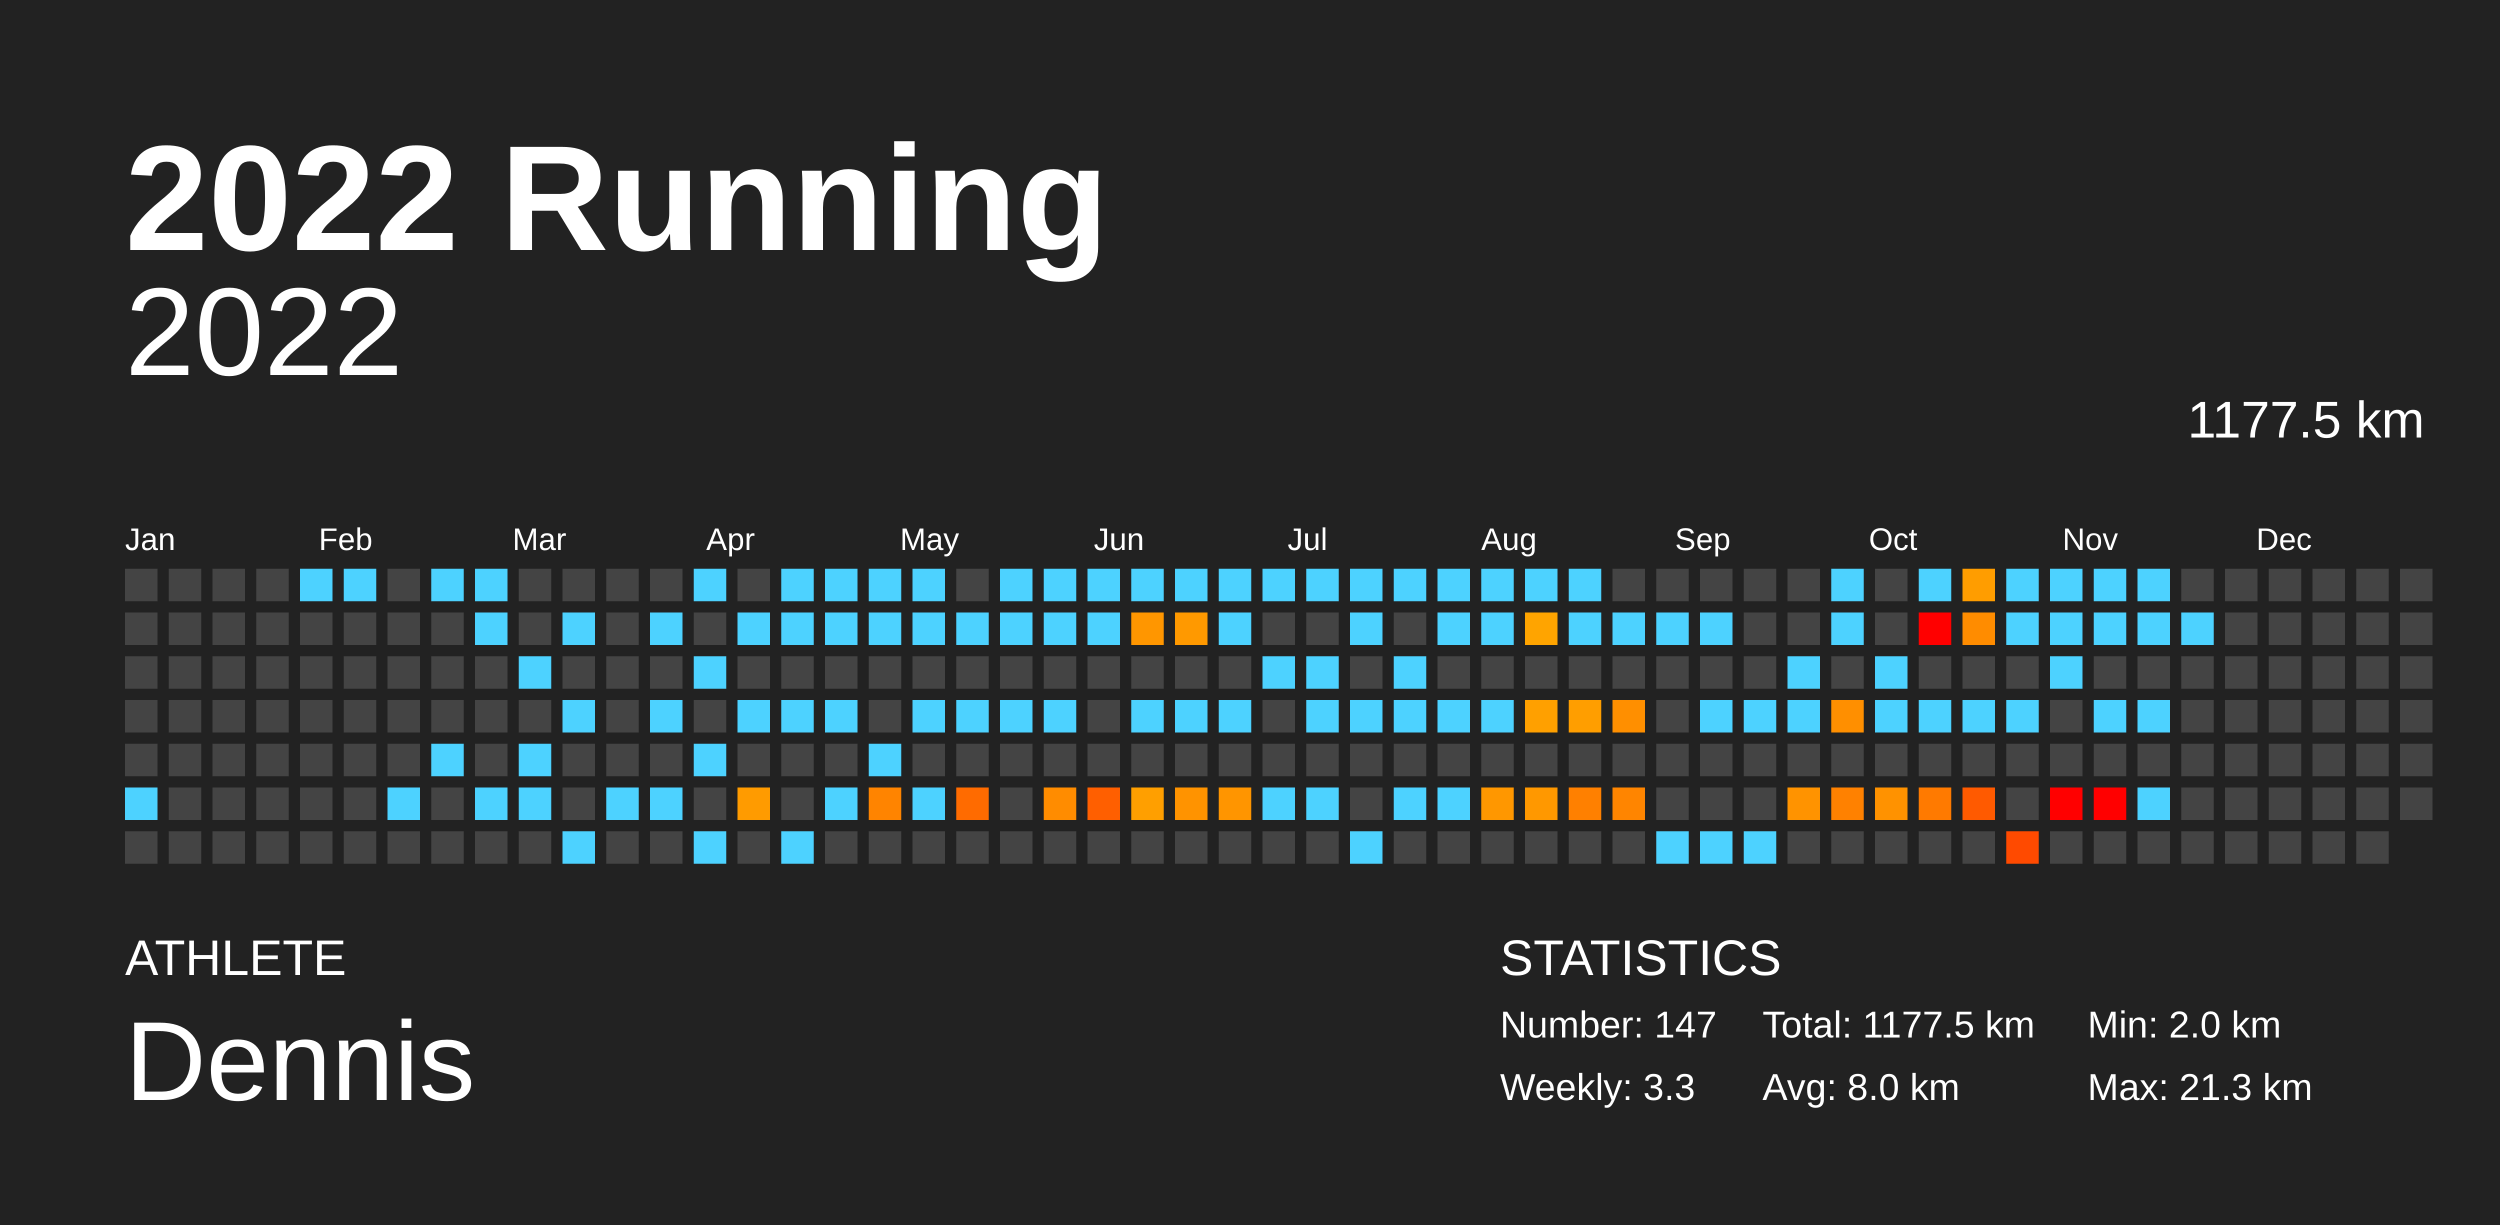
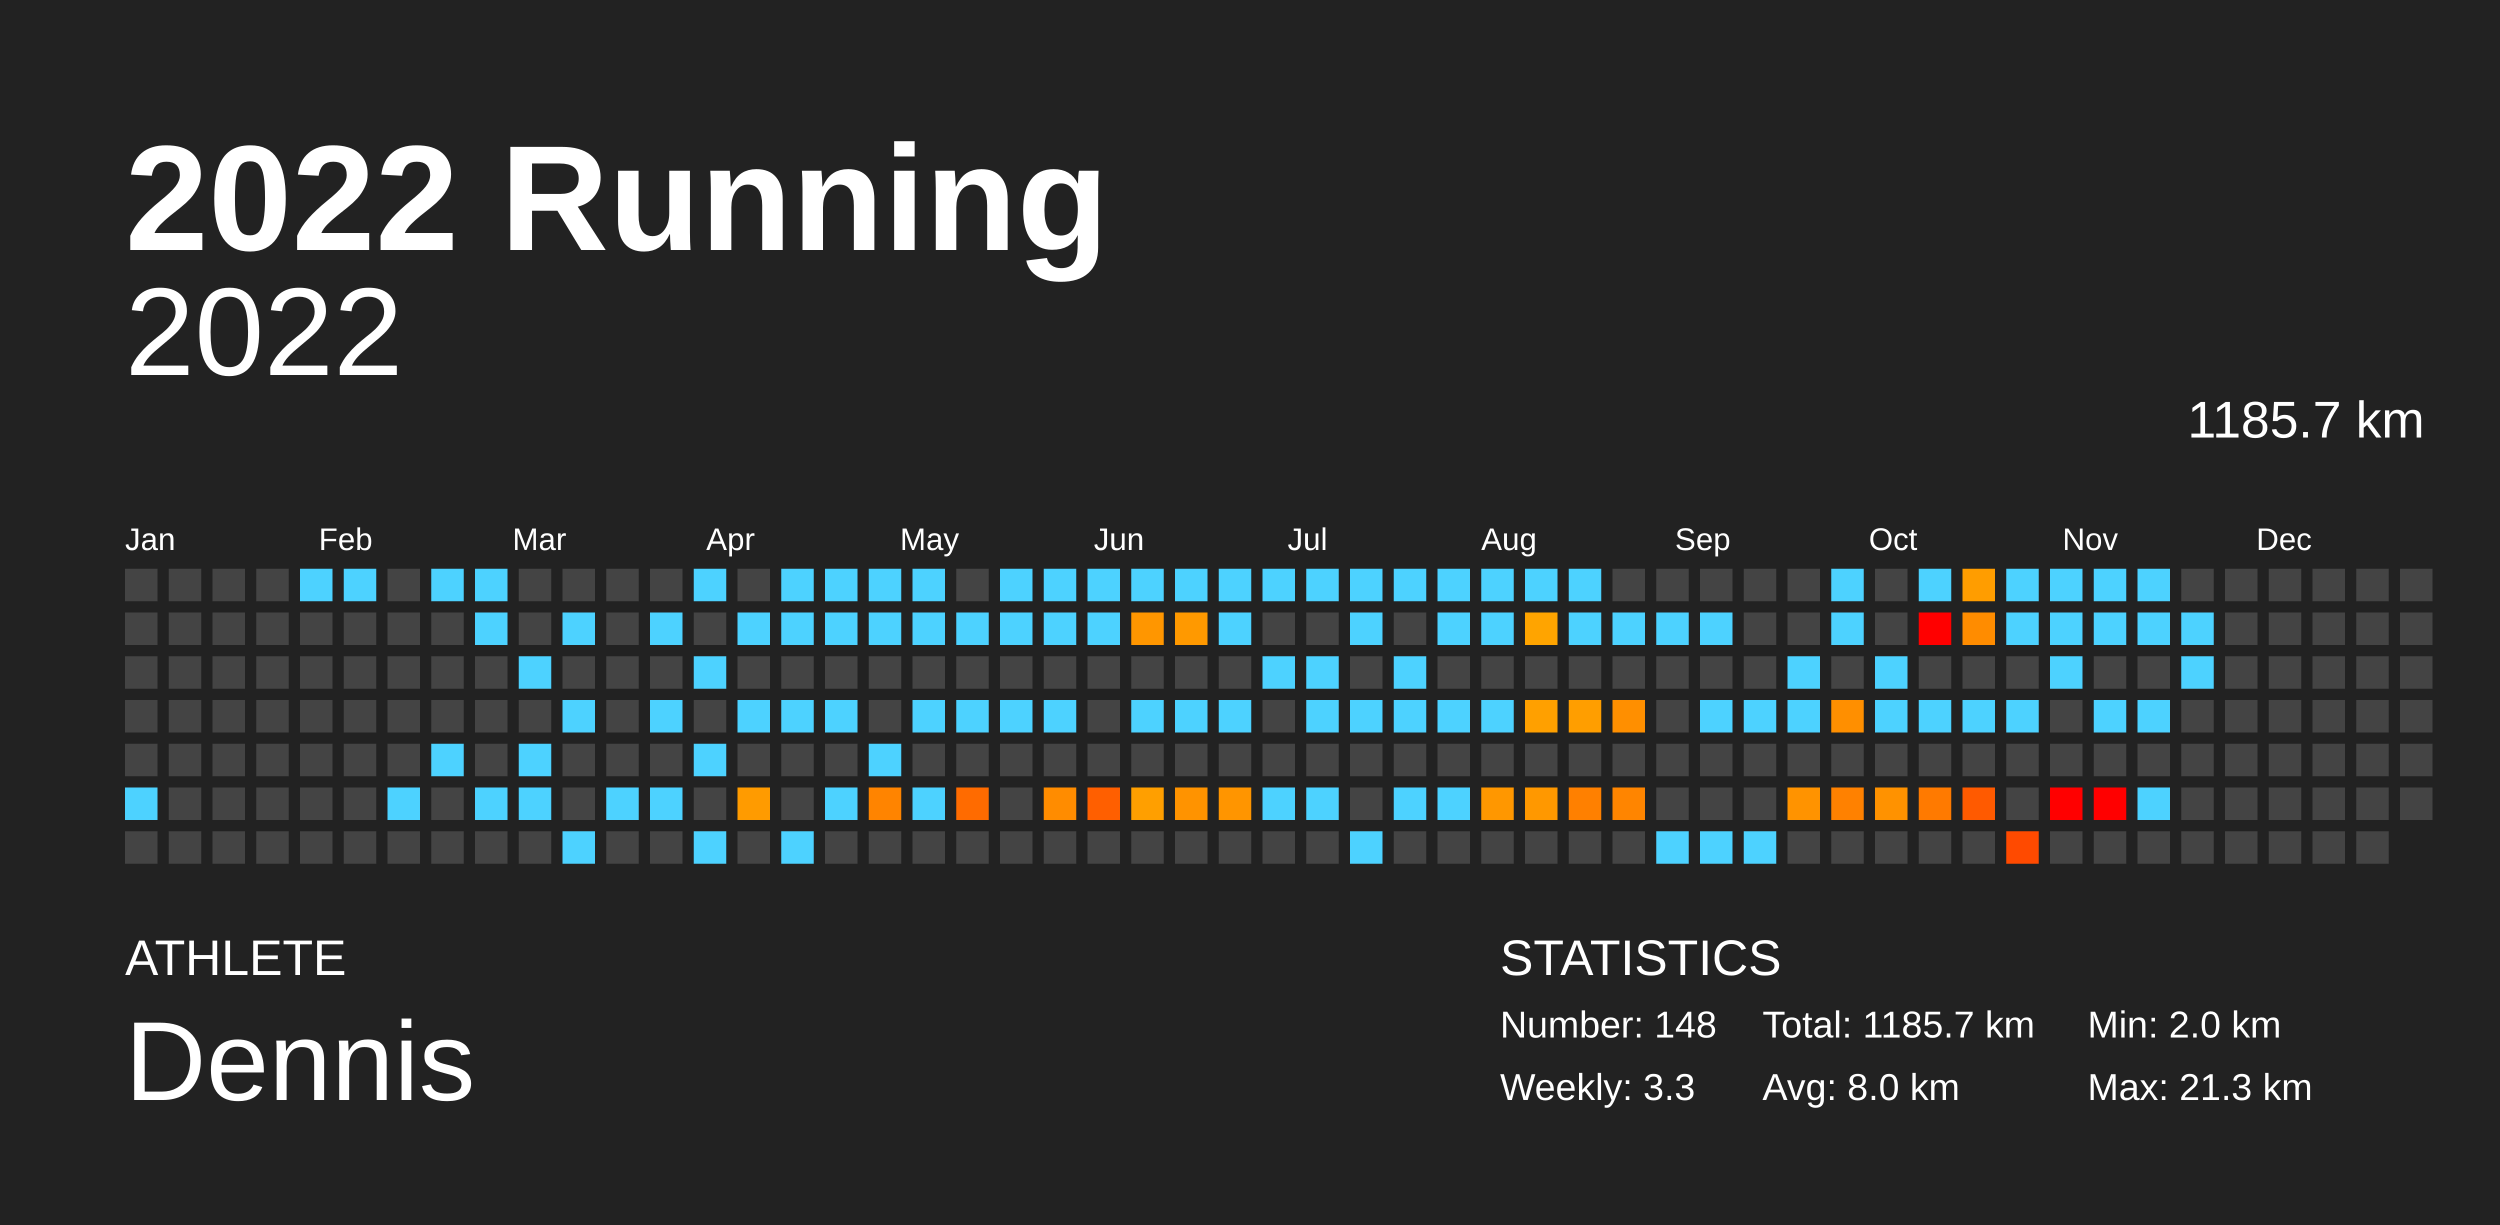
<svg xmlns="http://www.w3.org/2000/svg" baseProfile="full" height="98mm" version="1.1" viewBox="0,0,200,98" width="200mm">
  <defs />
  <rect fill="#222222" height="98" width="200" x="0" y="0" />
  <text fill="#FFFFFF" style="font-size:12px; font-family:Arial; font-weight:bold;" x="10" y="20">2022 Running</text>
  <text fill="#FFFFFF" style="font-size:4px; font-family:Arial" x="10" y="78">ATHLETE</text>
  <text fill="#FFFFFF" style="font-size:9px; font-family:Arial" x="10" y="88">Dennis</text>
  <text fill="#FFFFFF" style="font-size:4px; font-family:Arial" x="120" y="78">STATISTICS</text>
-   <text fill="#FFFFFF" style="font-size:3px; font-family:Arial" x="120" y="83">Number: 147</text>
+   <text fill="#FFFFFF" style="font-size:3px; font-family:Arial" x="120" y="83">Number: 148</text>
  <text fill="#FFFFFF" style="font-size:3px; font-family:Arial" x="120" y="88">Weekly: 3.3</text>
-   <text fill="#FFFFFF" style="font-size:3px; font-family:Arial" x="141" y="83">Total: 1177.5 km</text>
+   <text fill="#FFFFFF" style="font-size:3px; font-family:Arial" x="141" y="83">Total: 1185.7 km</text>
  <text fill="#FFFFFF" style="font-size:3px; font-family:Arial" x="141" y="88">Avg: 8.0 km</text>
  <text fill="#FFFFFF" style="font-size:3px; font-family:Arial" x="167" y="83">Min: 2.0 km</text>
  <text fill="#FFFFFF" style="font-size:3px; font-family:Arial" x="167" y="88">Max: 21.3 km</text>
  <text alignment-baseline="hanging" fill="#FFFFFF" style="font-size:10.0px; font-family:Arial;" x="10" y="30">2022</text>
-   <text alignment-baseline="hanging" fill="#FFFFFF" style="font-size:4.125px; font-family:Arial;" x="175" y="35">1177.5 km</text>
+   <text alignment-baseline="hanging" fill="#FFFFFF" style="font-size:4.125px; font-family:Arial;" x="175" y="35">1185.7 km</text>
  <text fill="#FFFFFF" style="font-size:2.5px; font-family:Arial" x="10.0" y="44">Jan</text>
  <text fill="#FFFFFF" style="font-size:2.5px; font-family:Arial" x="25.5" y="44">Feb</text>
  <text fill="#FFFFFF" style="font-size:2.5px; font-family:Arial" x="41.0" y="44">Mar</text>
  <text fill="#FFFFFF" style="font-size:2.5px; font-family:Arial" x="56.5" y="44">Apr</text>
  <text fill="#FFFFFF" style="font-size:2.5px; font-family:Arial" x="72.0" y="44">May</text>
  <text fill="#FFFFFF" style="font-size:2.5px; font-family:Arial" x="87.5" y="44">Jun</text>
  <text fill="#FFFFFF" style="font-size:2.5px; font-family:Arial" x="103.0" y="44">Jul</text>
  <text fill="#FFFFFF" style="font-size:2.5px; font-family:Arial" x="118.5" y="44">Aug</text>
  <text fill="#FFFFFF" style="font-size:2.5px; font-family:Arial" x="134.0" y="44">Sep</text>
  <text fill="#FFFFFF" style="font-size:2.5px; font-family:Arial" x="149.5" y="44">Oct</text>
  <text fill="#FFFFFF" style="font-size:2.5px; font-family:Arial" x="165.0" y="44">Nov</text>
  <text fill="#FFFFFF" style="font-size:2.5px; font-family:Arial" x="180.5" y="44">Dec</text>
  <rect fill="#444444" height="2.6" width="2.6" x="10.0" y="45.5" />
  <rect fill="#444444" height="2.6" width="2.6" x="10.0" y="49.0" />
  <rect fill="#444444" height="2.6" width="2.6" x="10.0" y="52.5" />
  <rect fill="#444444" height="2.6" width="2.6" x="10.0" y="56.0" />
  <rect fill="#444444" height="2.6" width="2.6" x="10.0" y="59.5" />
  <rect fill="#4dd2ff" height="2.6" width="2.6" x="10.0" y="63.0" />
  <rect fill="#444444" height="2.6" width="2.6" x="10.0" y="66.5" />
  <rect fill="#444444" height="2.6" width="2.6" x="13.5" y="45.5" />
  <rect fill="#444444" height="2.6" width="2.6" x="13.5" y="49.0" />
  <rect fill="#444444" height="2.6" width="2.6" x="13.5" y="52.5" />
  <rect fill="#444444" height="2.6" width="2.6" x="13.5" y="56.0" />
  <rect fill="#444444" height="2.6" width="2.6" x="13.5" y="59.5" />
  <rect fill="#444444" height="2.6" width="2.6" x="13.5" y="63.0" />
  <rect fill="#444444" height="2.6" width="2.6" x="13.5" y="66.5" />
  <rect fill="#444444" height="2.6" width="2.6" x="17.0" y="45.5" />
  <rect fill="#444444" height="2.6" width="2.6" x="17.0" y="49.0" />
  <rect fill="#444444" height="2.6" width="2.6" x="17.0" y="52.5" />
  <rect fill="#444444" height="2.6" width="2.6" x="17.0" y="56.0" />
  <rect fill="#444444" height="2.6" width="2.6" x="17.0" y="59.5" />
  <rect fill="#444444" height="2.6" width="2.6" x="17.0" y="63.0" />
  <rect fill="#444444" height="2.6" width="2.6" x="17.0" y="66.5" />
  <rect fill="#444444" height="2.6" width="2.6" x="20.5" y="45.5" />
  <rect fill="#444444" height="2.6" width="2.6" x="20.5" y="49.0" />
  <rect fill="#444444" height="2.6" width="2.6" x="20.5" y="52.5" />
  <rect fill="#444444" height="2.6" width="2.6" x="20.5" y="56.0" />
  <rect fill="#444444" height="2.6" width="2.6" x="20.5" y="59.5" />
  <rect fill="#444444" height="2.6" width="2.6" x="20.5" y="63.0" />
  <rect fill="#444444" height="2.6" width="2.6" x="20.5" y="66.5" />
  <rect fill="#4dd2ff" height="2.6" width="2.6" x="24.0" y="45.5" />
  <rect fill="#444444" height="2.6" width="2.6" x="24.0" y="49.0" />
  <rect fill="#444444" height="2.6" width="2.6" x="24.0" y="52.5" />
  <rect fill="#444444" height="2.6" width="2.6" x="24.0" y="56.0" />
  <rect fill="#444444" height="2.6" width="2.6" x="24.0" y="59.5" />
  <rect fill="#444444" height="2.6" width="2.6" x="24.0" y="63.0" />
  <rect fill="#444444" height="2.6" width="2.6" x="24.0" y="66.5" />
  <rect fill="#4dd2ff" height="2.6" width="2.6" x="27.5" y="45.5" />
  <rect fill="#444444" height="2.6" width="2.6" x="27.5" y="49.0" />
  <rect fill="#444444" height="2.6" width="2.6" x="27.5" y="52.5" />
  <rect fill="#444444" height="2.6" width="2.6" x="27.5" y="56.0" />
  <rect fill="#444444" height="2.6" width="2.6" x="27.5" y="59.5" />
  <rect fill="#444444" height="2.6" width="2.6" x="27.5" y="63.0" />
  <rect fill="#444444" height="2.6" width="2.6" x="27.5" y="66.5" />
  <rect fill="#444444" height="2.6" width="2.6" x="31.0" y="45.5" />
  <rect fill="#444444" height="2.6" width="2.6" x="31.0" y="49.0" />
  <rect fill="#444444" height="2.6" width="2.6" x="31.0" y="52.5" />
  <rect fill="#444444" height="2.6" width="2.6" x="31.0" y="56.0" />
  <rect fill="#444444" height="2.6" width="2.6" x="31.0" y="59.5" />
  <rect fill="#4dd2ff" height="2.6" width="2.6" x="31.0" y="63.0" />
  <rect fill="#444444" height="2.6" width="2.6" x="31.0" y="66.5" />
  <rect fill="#4dd2ff" height="2.6" width="2.6" x="34.5" y="45.5" />
  <rect fill="#444444" height="2.6" width="2.6" x="34.5" y="49.0" />
  <rect fill="#444444" height="2.6" width="2.6" x="34.5" y="52.5" />
  <rect fill="#444444" height="2.6" width="2.6" x="34.5" y="56.0" />
  <rect fill="#4dd2ff" height="2.6" width="2.6" x="34.5" y="59.5" />
  <rect fill="#444444" height="2.6" width="2.6" x="34.5" y="63.0" />
  <rect fill="#444444" height="2.6" width="2.6" x="34.5" y="66.5" />
  <rect fill="#4dd2ff" height="2.6" width="2.6" x="38.0" y="45.5" />
  <rect fill="#4dd2ff" height="2.6" width="2.6" x="38.0" y="49.0" />
  <rect fill="#444444" height="2.6" width="2.6" x="38.0" y="52.5" />
  <rect fill="#444444" height="2.6" width="2.6" x="38.0" y="56.0" />
  <rect fill="#444444" height="2.6" width="2.6" x="38.0" y="59.5" />
  <rect fill="#4dd2ff" height="2.6" width="2.6" x="38.0" y="63.0" />
  <rect fill="#444444" height="2.6" width="2.6" x="38.0" y="66.5" />
  <rect fill="#444444" height="2.6" width="2.6" x="41.5" y="45.5" />
  <rect fill="#444444" height="2.6" width="2.6" x="41.5" y="49.0" />
  <rect fill="#4dd2ff" height="2.6" width="2.6" x="41.5" y="52.5" />
  <rect fill="#444444" height="2.6" width="2.6" x="41.5" y="56.0" />
  <rect fill="#4dd2ff" height="2.6" width="2.6" x="41.5" y="59.5" />
  <rect fill="#4dd2ff" height="2.6" width="2.6" x="41.5" y="63.0" />
  <rect fill="#444444" height="2.6" width="2.6" x="41.5" y="66.5" />
  <rect fill="#444444" height="2.6" width="2.6" x="45.0" y="45.5" />
  <rect fill="#4dd2ff" height="2.6" width="2.6" x="45.0" y="49.0" />
  <rect fill="#444444" height="2.6" width="2.6" x="45.0" y="52.5" />
  <rect fill="#4dd2ff" height="2.6" width="2.6" x="45.0" y="56.0" />
  <rect fill="#444444" height="2.6" width="2.6" x="45.0" y="59.5" />
  <rect fill="#444444" height="2.6" width="2.6" x="45.0" y="63.0" />
  <rect fill="#4dd2ff" height="2.6" width="2.6" x="45.0" y="66.5" />
  <rect fill="#444444" height="2.6" width="2.6" x="48.5" y="45.5" />
  <rect fill="#444444" height="2.6" width="2.6" x="48.5" y="49.0" />
  <rect fill="#444444" height="2.6" width="2.6" x="48.5" y="52.5" />
  <rect fill="#444444" height="2.6" width="2.6" x="48.5" y="56.0" />
  <rect fill="#444444" height="2.6" width="2.6" x="48.5" y="59.5" />
  <rect fill="#4dd2ff" height="2.6" width="2.6" x="48.5" y="63.0" />
  <rect fill="#444444" height="2.6" width="2.6" x="48.5" y="66.5" />
  <rect fill="#444444" height="2.6" width="2.6" x="52.0" y="45.5" />
  <rect fill="#4dd2ff" height="2.6" width="2.6" x="52.0" y="49.0" />
  <rect fill="#444444" height="2.6" width="2.6" x="52.0" y="52.5" />
  <rect fill="#4dd2ff" height="2.6" width="2.6" x="52.0" y="56.0" />
  <rect fill="#444444" height="2.6" width="2.6" x="52.0" y="59.5" />
  <rect fill="#4dd2ff" height="2.6" width="2.6" x="52.0" y="63.0" />
  <rect fill="#444444" height="2.6" width="2.6" x="52.0" y="66.5" />
  <rect fill="#4dd2ff" height="2.6" width="2.6" x="55.5" y="45.5" />
  <rect fill="#444444" height="2.6" width="2.6" x="55.5" y="49.0" />
  <rect fill="#4dd2ff" height="2.6" width="2.6" x="55.5" y="52.5" />
  <rect fill="#444444" height="2.6" width="2.6" x="55.5" y="56.0" />
  <rect fill="#4dd2ff" height="2.6" width="2.6" x="55.5" y="59.5" />
  <rect fill="#444444" height="2.6" width="2.6" x="55.5" y="63.0" />
  <rect fill="#4dd2ff" height="2.6" width="2.6" x="55.5" y="66.5" />
  <rect fill="#444444" height="2.6" width="2.6" x="59.0" y="45.5" />
  <rect fill="#4dd2ff" height="2.6" width="2.6" x="59.0" y="49.0" />
  <rect fill="#444444" height="2.6" width="2.6" x="59.0" y="52.5" />
  <rect fill="#4dd2ff" height="2.6" width="2.6" x="59.0" y="56.0" />
  <rect fill="#444444" height="2.6" width="2.6" x="59.0" y="59.5" />
  <rect fill="#ff9b00" height="2.6" width="2.6" x="59.0" y="63.0" />
  <rect fill="#444444" height="2.6" width="2.6" x="59.0" y="66.5" />
  <rect fill="#4dd2ff" height="2.6" width="2.6" x="62.5" y="45.5" />
  <rect fill="#4dd2ff" height="2.6" width="2.6" x="62.5" y="49.0" />
  <rect fill="#444444" height="2.6" width="2.6" x="62.5" y="52.5" />
  <rect fill="#4dd2ff" height="2.6" width="2.6" x="62.5" y="56.0" />
  <rect fill="#444444" height="2.6" width="2.6" x="62.5" y="59.5" />
  <rect fill="#444444" height="2.6" width="2.6" x="62.5" y="63.0" />
  <rect fill="#4dd2ff" height="2.6" width="2.6" x="62.5" y="66.5" />
  <rect fill="#4dd2ff" height="2.6" width="2.6" x="66.0" y="45.5" />
  <rect fill="#4dd2ff" height="2.6" width="2.6" x="66.0" y="49.0" />
  <rect fill="#444444" height="2.6" width="2.6" x="66.0" y="52.5" />
  <rect fill="#4dd2ff" height="2.6" width="2.6" x="66.0" y="56.0" />
  <rect fill="#444444" height="2.6" width="2.6" x="66.0" y="59.5" />
  <rect fill="#4dd2ff" height="2.6" width="2.6" x="66.0" y="63.0" />
  <rect fill="#444444" height="2.6" width="2.6" x="66.0" y="66.5" />
  <rect fill="#4dd2ff" height="2.6" width="2.6" x="69.5" y="45.5" />
  <rect fill="#4dd2ff" height="2.6" width="2.6" x="69.5" y="49.0" />
  <rect fill="#444444" height="2.6" width="2.6" x="69.5" y="52.5" />
  <rect fill="#444444" height="2.6" width="2.6" x="69.5" y="56.0" />
  <rect fill="#4dd2ff" height="2.6" width="2.6" x="69.5" y="59.5" />
  <rect fill="#ff8400" height="2.6" width="2.6" x="69.5" y="63.0" />
  <rect fill="#444444" height="2.6" width="2.6" x="69.5" y="66.5" />
  <rect fill="#4dd2ff" height="2.6" width="2.6" x="73.0" y="45.5" />
  <rect fill="#4dd2ff" height="2.6" width="2.6" x="73.0" y="49.0" />
  <rect fill="#444444" height="2.6" width="2.6" x="73.0" y="52.5" />
  <rect fill="#4dd2ff" height="2.6" width="2.6" x="73.0" y="56.0" />
  <rect fill="#444444" height="2.6" width="2.6" x="73.0" y="59.5" />
  <rect fill="#4dd2ff" height="2.6" width="2.6" x="73.0" y="63.0" />
  <rect fill="#444444" height="2.6" width="2.6" x="73.0" y="66.5" />
  <rect fill="#444444" height="2.6" width="2.6" x="76.5" y="45.5" />
  <rect fill="#4dd2ff" height="2.6" width="2.6" x="76.5" y="49.0" />
  <rect fill="#444444" height="2.6" width="2.6" x="76.5" y="52.5" />
  <rect fill="#4dd2ff" height="2.6" width="2.6" x="76.5" y="56.0" />
  <rect fill="#444444" height="2.6" width="2.6" x="76.5" y="59.5" />
  <rect fill="#ff6b00" height="2.6" width="2.6" x="76.5" y="63.0" />
  <rect fill="#444444" height="2.6" width="2.6" x="76.5" y="66.5" />
  <rect fill="#4dd2ff" height="2.6" width="2.6" x="80.0" y="45.5" />
  <rect fill="#4dd2ff" height="2.6" width="2.6" x="80.0" y="49.0" />
  <rect fill="#444444" height="2.6" width="2.6" x="80.0" y="52.5" />
  <rect fill="#4dd2ff" height="2.6" width="2.6" x="80.0" y="56.0" />
  <rect fill="#444444" height="2.6" width="2.6" x="80.0" y="59.5" />
  <rect fill="#444444" height="2.6" width="2.6" x="80.0" y="63.0" />
  <rect fill="#444444" height="2.6" width="2.6" x="80.0" y="66.5" />
  <rect fill="#4dd2ff" height="2.6" width="2.6" x="83.5" y="45.5" />
  <rect fill="#4dd2ff" height="2.6" width="2.6" x="83.5" y="49.0" />
  <rect fill="#444444" height="2.6" width="2.6" x="83.5" y="52.5" />
  <rect fill="#4dd2ff" height="2.6" width="2.6" x="83.5" y="56.0" />
  <rect fill="#444444" height="2.6" width="2.6" x="83.5" y="59.5" />
  <rect fill="#ff8c00" height="2.6" width="2.6" x="83.5" y="63.0" />
  <rect fill="#444444" height="2.6" width="2.6" x="83.5" y="66.5" />
  <rect fill="#4dd2ff" height="2.6" width="2.6" x="87.0" y="45.5" />
  <rect fill="#4dd2ff" height="2.6" width="2.6" x="87.0" y="49.0" />
  <rect fill="#444444" height="2.6" width="2.6" x="87.0" y="52.5" />
  <rect fill="#444444" height="2.6" width="2.6" x="87.0" y="56.0" />
  <rect fill="#444444" height="2.6" width="2.6" x="87.0" y="59.5" />
  <rect fill="#ff5f00" height="2.6" width="2.6" x="87.0" y="63.0" />
  <rect fill="#444444" height="2.6" width="2.6" x="87.0" y="66.5" />
  <rect fill="#4dd2ff" height="2.6" width="2.6" x="90.5" y="45.5" />
  <rect fill="#ff9600" height="2.6" width="2.6" x="90.5" y="49.0" />
  <rect fill="#444444" height="2.6" width="2.6" x="90.5" y="52.5" />
  <rect fill="#4dd2ff" height="2.6" width="2.6" x="90.5" y="56.0" />
  <rect fill="#444444" height="2.6" width="2.6" x="90.5" y="59.5" />
  <rect fill="#ff9f00" height="2.6" width="2.6" x="90.5" y="63.0" />
  <rect fill="#444444" height="2.6" width="2.6" x="90.5" y="66.5" />
  <rect fill="#4dd2ff" height="2.6" width="2.6" x="94.0" y="45.5" />
  <rect fill="#ff9900" height="2.6" width="2.6" x="94.0" y="49.0" />
  <rect fill="#444444" height="2.6" width="2.6" x="94.0" y="52.5" />
  <rect fill="#4dd2ff" height="2.6" width="2.6" x="94.0" y="56.0" />
  <rect fill="#444444" height="2.6" width="2.6" x="94.0" y="59.5" />
  <rect fill="#ff9300" height="2.6" width="2.6" x="94.0" y="63.0" />
  <rect fill="#444444" height="2.6" width="2.6" x="94.0" y="66.5" />
  <rect fill="#4dd2ff" height="2.6" width="2.6" x="97.5" y="45.5" />
  <rect fill="#4dd2ff" height="2.6" width="2.6" x="97.5" y="49.0" />
  <rect fill="#444444" height="2.6" width="2.6" x="97.5" y="52.5" />
  <rect fill="#4dd2ff" height="2.6" width="2.6" x="97.5" y="56.0" />
  <rect fill="#444444" height="2.6" width="2.6" x="97.5" y="59.5" />
  <rect fill="#ff9500" height="2.6" width="2.6" x="97.5" y="63.0" />
  <rect fill="#444444" height="2.6" width="2.6" x="97.5" y="66.5" />
  <rect fill="#4dd2ff" height="2.6" width="2.6" x="101.0" y="45.5" />
  <rect fill="#444444" height="2.6" width="2.6" x="101.0" y="49.0" />
  <rect fill="#4dd2ff" height="2.6" width="2.6" x="101.0" y="52.5" />
  <rect fill="#444444" height="2.6" width="2.6" x="101.0" y="56.0" />
  <rect fill="#444444" height="2.6" width="2.6" x="101.0" y="59.5" />
  <rect fill="#4dd2ff" height="2.6" width="2.6" x="101.0" y="63.0" />
  <rect fill="#444444" height="2.6" width="2.6" x="101.0" y="66.5" />
  <rect fill="#4dd2ff" height="2.6" width="2.6" x="104.5" y="45.5" />
  <rect fill="#444444" height="2.6" width="2.6" x="104.5" y="49.0" />
  <rect fill="#4dd2ff" height="2.6" width="2.6" x="104.5" y="52.5" />
  <rect fill="#4dd2ff" height="2.6" width="2.6" x="104.5" y="56.0" />
  <rect fill="#444444" height="2.6" width="2.6" x="104.5" y="59.5" />
  <rect fill="#4dd2ff" height="2.6" width="2.6" x="104.5" y="63.0" />
  <rect fill="#444444" height="2.6" width="2.6" x="104.5" y="66.5" />
  <rect fill="#4dd2ff" height="2.6" width="2.6" x="108.0" y="45.5" />
  <rect fill="#4dd2ff" height="2.6" width="2.6" x="108.0" y="49.0" />
  <rect fill="#444444" height="2.6" width="2.6" x="108.0" y="52.5" />
  <rect fill="#4dd2ff" height="2.6" width="2.6" x="108.0" y="56.0" />
  <rect fill="#444444" height="2.6" width="2.6" x="108.0" y="59.5" />
  <rect fill="#444444" height="2.6" width="2.6" x="108.0" y="63.0" />
  <rect fill="#4dd2ff" height="2.6" width="2.6" x="108.0" y="66.5" />
  <rect fill="#4dd2ff" height="2.6" width="2.6" x="111.5" y="45.5" />
  <rect fill="#444444" height="2.6" width="2.6" x="111.5" y="49.0" />
  <rect fill="#4dd2ff" height="2.6" width="2.6" x="111.5" y="52.5" />
  <rect fill="#4dd2ff" height="2.6" width="2.6" x="111.5" y="56.0" />
  <rect fill="#444444" height="2.6" width="2.6" x="111.5" y="59.5" />
  <rect fill="#4dd2ff" height="2.6" width="2.6" x="111.5" y="63.0" />
  <rect fill="#444444" height="2.6" width="2.6" x="111.5" y="66.5" />
  <rect fill="#4dd2ff" height="2.6" width="2.6" x="115.0" y="45.5" />
  <rect fill="#4dd2ff" height="2.6" width="2.6" x="115.0" y="49.0" />
  <rect fill="#444444" height="2.6" width="2.6" x="115.0" y="52.5" />
  <rect fill="#4dd2ff" height="2.6" width="2.6" x="115.0" y="56.0" />
  <rect fill="#444444" height="2.6" width="2.6" x="115.0" y="59.5" />
  <rect fill="#4dd2ff" height="2.6" width="2.6" x="115.0" y="63.0" />
  <rect fill="#444444" height="2.6" width="2.6" x="115.0" y="66.5" />
  <rect fill="#4dd2ff" height="2.6" width="2.6" x="118.5" y="45.5" />
  <rect fill="#4dd2ff" height="2.6" width="2.6" x="118.5" y="49.0" />
  <rect fill="#444444" height="2.6" width="2.6" x="118.5" y="52.5" />
  <rect fill="#4dd2ff" height="2.6" width="2.6" x="118.5" y="56.0" />
  <rect fill="#444444" height="2.6" width="2.6" x="118.5" y="59.5" />
  <rect fill="#ff9700" height="2.6" width="2.6" x="118.5" y="63.0" />
  <rect fill="#444444" height="2.6" width="2.6" x="118.5" y="66.5" />
  <rect fill="#4dd2ff" height="2.6" width="2.6" x="122.0" y="45.5" />
  <rect fill="#ffa400" height="2.6" width="2.6" x="122.0" y="49.0" />
  <rect fill="#444444" height="2.6" width="2.6" x="122.0" y="52.5" />
  <rect fill="#ffa000" height="2.6" width="2.6" x="122.0" y="56.0" />
  <rect fill="#444444" height="2.6" width="2.6" x="122.0" y="59.5" />
  <rect fill="#ff9800" height="2.6" width="2.6" x="122.0" y="63.0" />
  <rect fill="#444444" height="2.6" width="2.6" x="122.0" y="66.5" />
  <rect fill="#4dd2ff" height="2.6" width="2.6" x="125.5" y="45.5" />
  <rect fill="#4dd2ff" height="2.6" width="2.6" x="125.5" y="49.0" />
  <rect fill="#444444" height="2.6" width="2.6" x="125.5" y="52.5" />
  <rect fill="#ff9e00" height="2.6" width="2.6" x="125.5" y="56.0" />
  <rect fill="#444444" height="2.6" width="2.6" x="125.5" y="59.5" />
  <rect fill="#ff8000" height="2.6" width="2.6" x="125.5" y="63.0" />
  <rect fill="#444444" height="2.6" width="2.6" x="125.5" y="66.5" />
  <rect fill="#444444" height="2.6" width="2.6" x="129.0" y="45.5" />
  <rect fill="#4dd2ff" height="2.6" width="2.6" x="129.0" y="49.0" />
  <rect fill="#444444" height="2.6" width="2.6" x="129.0" y="52.5" />
  <rect fill="#ff8f00" height="2.6" width="2.6" x="129.0" y="56.0" />
  <rect fill="#444444" height="2.6" width="2.6" x="129.0" y="59.5" />
  <rect fill="#ff8500" height="2.6" width="2.6" x="129.0" y="63.0" />
  <rect fill="#444444" height="2.6" width="2.6" x="129.0" y="66.5" />
  <rect fill="#444444" height="2.6" width="2.6" x="132.5" y="45.5" />
  <rect fill="#4dd2ff" height="2.6" width="2.6" x="132.5" y="49.0" />
  <rect fill="#444444" height="2.6" width="2.6" x="132.5" y="52.5" />
  <rect fill="#444444" height="2.6" width="2.6" x="132.5" y="56.0" />
  <rect fill="#444444" height="2.6" width="2.6" x="132.5" y="59.5" />
  <rect fill="#444444" height="2.6" width="2.6" x="132.5" y="63.0" />
  <rect fill="#4dd2ff" height="2.6" width="2.6" x="132.5" y="66.5" />
  <rect fill="#444444" height="2.6" width="2.6" x="136.0" y="45.5" />
  <rect fill="#4dd2ff" height="2.6" width="2.6" x="136.0" y="49.0" />
  <rect fill="#444444" height="2.6" width="2.6" x="136.0" y="52.5" />
  <rect fill="#4dd2ff" height="2.6" width="2.6" x="136.0" y="56.0" />
  <rect fill="#444444" height="2.6" width="2.6" x="136.0" y="59.5" />
  <rect fill="#444444" height="2.6" width="2.6" x="136.0" y="63.0" />
  <rect fill="#4dd2ff" height="2.6" width="2.6" x="136.0" y="66.5" />
  <rect fill="#444444" height="2.6" width="2.6" x="139.5" y="45.5" />
  <rect fill="#444444" height="2.6" width="2.6" x="139.5" y="49.0" />
  <rect fill="#444444" height="2.6" width="2.6" x="139.5" y="52.5" />
  <rect fill="#4dd2ff" height="2.6" width="2.6" x="139.5" y="56.0" />
  <rect fill="#444444" height="2.6" width="2.6" x="139.5" y="59.5" />
  <rect fill="#444444" height="2.6" width="2.6" x="139.5" y="63.0" />
  <rect fill="#4dd2ff" height="2.6" width="2.6" x="139.5" y="66.5" />
  <rect fill="#444444" height="2.6" width="2.6" x="143.0" y="45.5" />
  <rect fill="#444444" height="2.6" width="2.6" x="143.0" y="49.0" />
  <rect fill="#4dd2ff" height="2.6" width="2.6" x="143.0" y="52.5" />
  <rect fill="#4dd2ff" height="2.6" width="2.6" x="143.0" y="56.0" />
  <rect fill="#444444" height="2.6" width="2.6" x="143.0" y="59.5" />
  <rect fill="#ff9300" height="2.6" width="2.6" x="143.0" y="63.0" />
  <rect fill="#444444" height="2.6" width="2.6" x="143.0" y="66.5" />
  <rect fill="#4dd2ff" height="2.6" width="2.6" x="146.5" y="45.5" />
  <rect fill="#4dd2ff" height="2.6" width="2.6" x="146.5" y="49.0" />
  <rect fill="#444444" height="2.6" width="2.6" x="146.5" y="52.5" />
  <rect fill="#ff8f00" height="2.6" width="2.6" x="146.5" y="56.0" />
  <rect fill="#444444" height="2.6" width="2.6" x="146.5" y="59.5" />
  <rect fill="#ff8100" height="2.6" width="2.6" x="146.5" y="63.0" />
  <rect fill="#444444" height="2.6" width="2.6" x="146.5" y="66.5" />
  <rect fill="#444444" height="2.6" width="2.6" x="150.0" y="45.5" />
  <rect fill="#444444" height="2.6" width="2.6" x="150.0" y="49.0" />
  <rect fill="#4dd2ff" height="2.6" width="2.6" x="150.0" y="52.5" />
  <rect fill="#4dd2ff" height="2.6" width="2.6" x="150.0" y="56.0" />
  <rect fill="#444444" height="2.6" width="2.6" x="150.0" y="59.5" />
  <rect fill="#ff9200" height="2.6" width="2.6" x="150.0" y="63.0" />
  <rect fill="#444444" height="2.6" width="2.6" x="150.0" y="66.5" />
  <rect fill="#4dd2ff" height="2.6" width="2.6" x="153.5" y="45.5" />
  <rect fill="red" height="2.6" width="2.6" x="153.5" y="49.0" />
  <rect fill="#444444" height="2.6" width="2.6" x="153.5" y="52.5" />
  <rect fill="#4dd2ff" height="2.6" width="2.6" x="153.5" y="56.0" />
  <rect fill="#444444" height="2.6" width="2.6" x="153.5" y="59.5" />
  <rect fill="#ff7a00" height="2.6" width="2.6" x="153.5" y="63.0" />
  <rect fill="#444444" height="2.6" width="2.6" x="153.5" y="66.5" />
  <rect fill="#ff9d00" height="2.6" width="2.6" x="157.0" y="45.5" />
  <rect fill="#ff8c00" height="2.6" width="2.6" x="157.0" y="49.0" />
  <rect fill="#444444" height="2.6" width="2.6" x="157.0" y="52.5" />
  <rect fill="#4dd2ff" height="2.6" width="2.6" x="157.0" y="56.0" />
  <rect fill="#444444" height="2.6" width="2.6" x="157.0" y="59.5" />
  <rect fill="#ff5a00" height="2.6" width="2.6" x="157.0" y="63.0" />
  <rect fill="#444444" height="2.6" width="2.6" x="157.0" y="66.5" />
  <rect fill="#4dd2ff" height="2.6" width="2.6" x="160.5" y="45.5" />
  <rect fill="#4dd2ff" height="2.6" width="2.6" x="160.5" y="49.0" />
  <rect fill="#444444" height="2.6" width="2.6" x="160.5" y="52.5" />
  <rect fill="#4dd2ff" height="2.6" width="2.6" x="160.5" y="56.0" />
  <rect fill="#444444" height="2.6" width="2.6" x="160.5" y="59.5" />
  <rect fill="#444444" height="2.6" width="2.6" x="160.5" y="63.0" />
  <rect fill="#ff4a00" height="2.6" width="2.6" x="160.5" y="66.5" />
  <rect fill="#4dd2ff" height="2.6" width="2.6" x="164.0" y="45.5" />
  <rect fill="#4dd2ff" height="2.6" width="2.6" x="164.0" y="49.0" />
  <rect fill="#4dd2ff" height="2.6" width="2.6" x="164.0" y="52.5" />
  <rect fill="#444444" height="2.6" width="2.6" x="164.0" y="56.0" />
  <rect fill="#444444" height="2.6" width="2.6" x="164.0" y="59.5" />
  <rect fill="red" height="2.6" width="2.6" x="164.0" y="63.0" />
  <rect fill="#444444" height="2.6" width="2.6" x="164.0" y="66.5" />
  <rect fill="#4dd2ff" height="2.6" width="2.6" x="167.5" y="45.5" />
  <rect fill="#4dd2ff" height="2.6" width="2.6" x="167.5" y="49.0" />
  <rect fill="#444444" height="2.6" width="2.6" x="167.5" y="52.5" />
  <rect fill="#4dd2ff" height="2.6" width="2.6" x="167.5" y="56.0" />
  <rect fill="#444444" height="2.6" width="2.6" x="167.5" y="59.5" />
  <rect fill="red" height="2.6" width="2.6" x="167.5" y="63.0" />
  <rect fill="#444444" height="2.6" width="2.6" x="167.5" y="66.5" />
  <rect fill="#4dd2ff" height="2.6" width="2.6" x="171.0" y="45.5" />
  <rect fill="#4dd2ff" height="2.6" width="2.6" x="171.0" y="49.0" />
  <rect fill="#444444" height="2.6" width="2.6" x="171.0" y="52.5" />
  <rect fill="#4dd2ff" height="2.6" width="2.6" x="171.0" y="56.0" />
  <rect fill="#444444" height="2.6" width="2.6" x="171.0" y="59.5" />
  <rect fill="#4dd2ff" height="2.6" width="2.6" x="171.0" y="63.0" />
  <rect fill="#444444" height="2.6" width="2.6" x="171.0" y="66.5" />
  <rect fill="#444444" height="2.6" width="2.6" x="174.5" y="45.5" />
  <rect fill="#4dd2ff" height="2.6" width="2.6" x="174.5" y="49.0" />
-   <rect fill="#444444" height="2.6" width="2.6" x="174.5" y="52.5" />
+   <rect fill="#4dd2ff" height="2.6" width="2.6" x="174.5" y="52.5" />
  <rect fill="#444444" height="2.6" width="2.6" x="174.5" y="56.0" />
  <rect fill="#444444" height="2.6" width="2.6" x="174.5" y="59.5" />
  <rect fill="#444444" height="2.6" width="2.6" x="174.5" y="63.0" />
  <rect fill="#444444" height="2.6" width="2.6" x="174.5" y="66.5" />
  <rect fill="#444444" height="2.6" width="2.6" x="178.0" y="45.5" />
  <rect fill="#444444" height="2.6" width="2.6" x="178.0" y="49.0" />
  <rect fill="#444444" height="2.6" width="2.6" x="178.0" y="52.5" />
  <rect fill="#444444" height="2.6" width="2.6" x="178.0" y="56.0" />
  <rect fill="#444444" height="2.6" width="2.6" x="178.0" y="59.5" />
  <rect fill="#444444" height="2.6" width="2.6" x="178.0" y="63.0" />
  <rect fill="#444444" height="2.6" width="2.6" x="178.0" y="66.5" />
  <rect fill="#444444" height="2.6" width="2.6" x="181.5" y="45.5" />
  <rect fill="#444444" height="2.6" width="2.6" x="181.5" y="49.0" />
  <rect fill="#444444" height="2.6" width="2.6" x="181.5" y="52.5" />
  <rect fill="#444444" height="2.6" width="2.6" x="181.5" y="56.0" />
  <rect fill="#444444" height="2.6" width="2.6" x="181.5" y="59.5" />
  <rect fill="#444444" height="2.6" width="2.6" x="181.5" y="63.0" />
  <rect fill="#444444" height="2.6" width="2.6" x="181.5" y="66.5" />
  <rect fill="#444444" height="2.6" width="2.6" x="185.0" y="45.5" />
  <rect fill="#444444" height="2.6" width="2.6" x="185.0" y="49.0" />
  <rect fill="#444444" height="2.6" width="2.6" x="185.0" y="52.5" />
  <rect fill="#444444" height="2.6" width="2.6" x="185.0" y="56.0" />
  <rect fill="#444444" height="2.6" width="2.6" x="185.0" y="59.5" />
  <rect fill="#444444" height="2.6" width="2.6" x="185.0" y="63.0" />
  <rect fill="#444444" height="2.6" width="2.6" x="185.0" y="66.5" />
  <rect fill="#444444" height="2.6" width="2.6" x="188.5" y="45.5" />
  <rect fill="#444444" height="2.6" width="2.6" x="188.5" y="49.0" />
  <rect fill="#444444" height="2.6" width="2.6" x="188.5" y="52.5" />
  <rect fill="#444444" height="2.6" width="2.6" x="188.5" y="56.0" />
  <rect fill="#444444" height="2.6" width="2.6" x="188.5" y="59.5" />
  <rect fill="#444444" height="2.6" width="2.6" x="188.5" y="63.0" />
  <rect fill="#444444" height="2.6" width="2.6" x="188.5" y="66.5" />
  <rect fill="#444444" height="2.6" width="2.6" x="192.0" y="45.5" />
  <rect fill="#444444" height="2.6" width="2.6" x="192.0" y="49.0" />
  <rect fill="#444444" height="2.6" width="2.6" x="192.0" y="52.5" />
  <rect fill="#444444" height="2.6" width="2.6" x="192.0" y="56.0" />
  <rect fill="#444444" height="2.6" width="2.6" x="192.0" y="59.5" />
  <rect fill="#444444" height="2.6" width="2.6" x="192.0" y="63.0" />
</svg>
